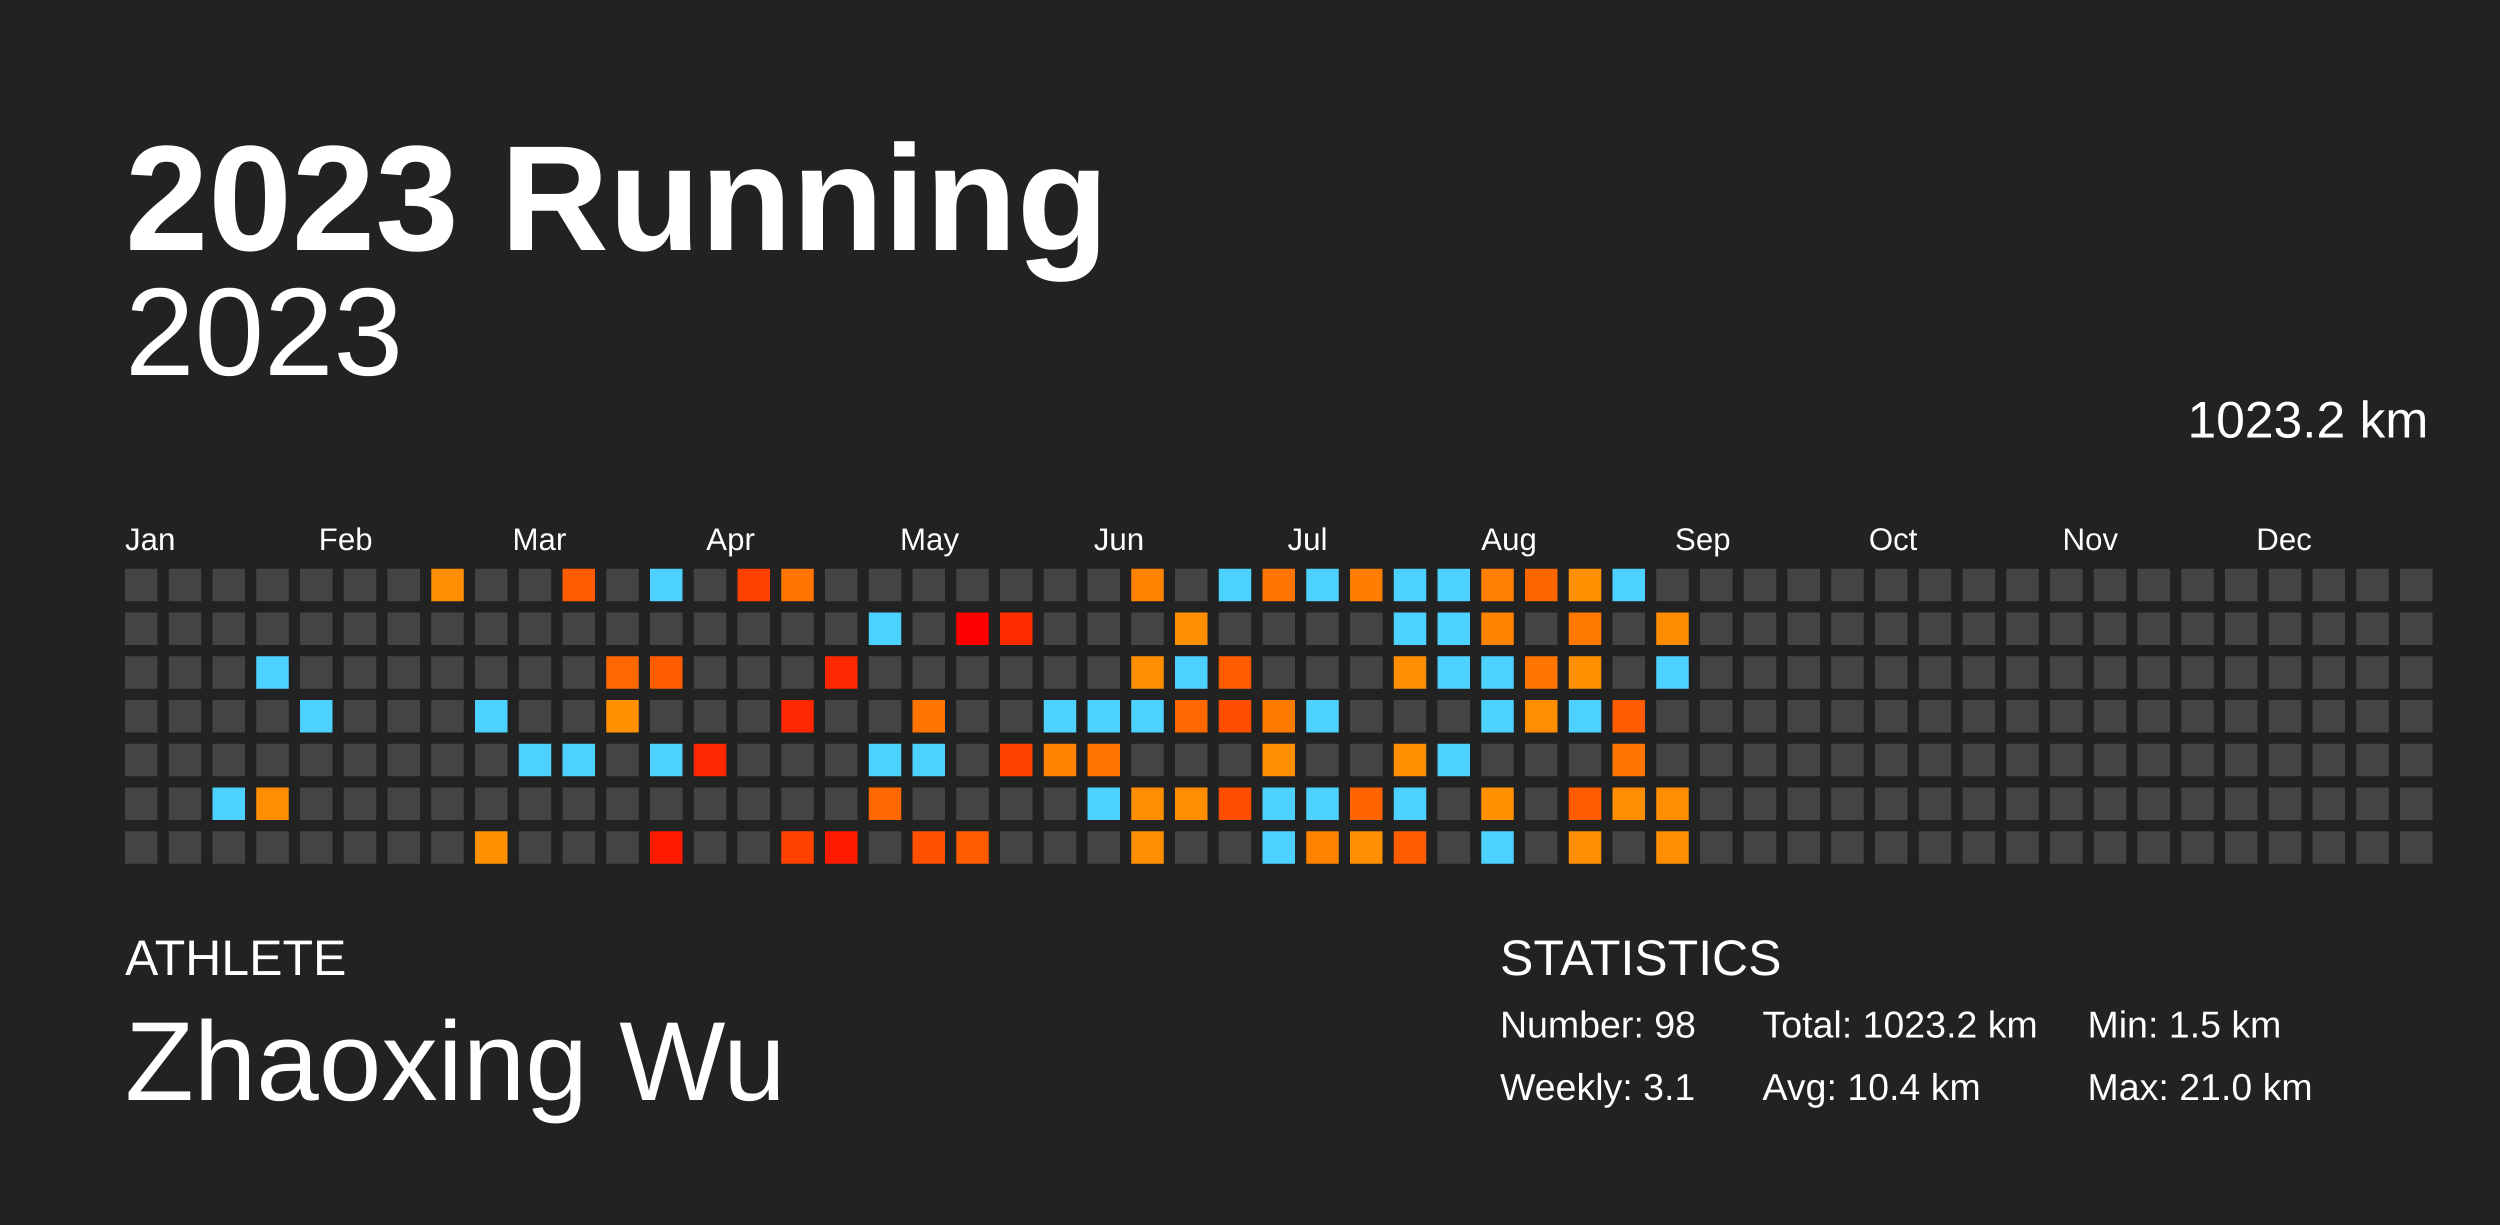
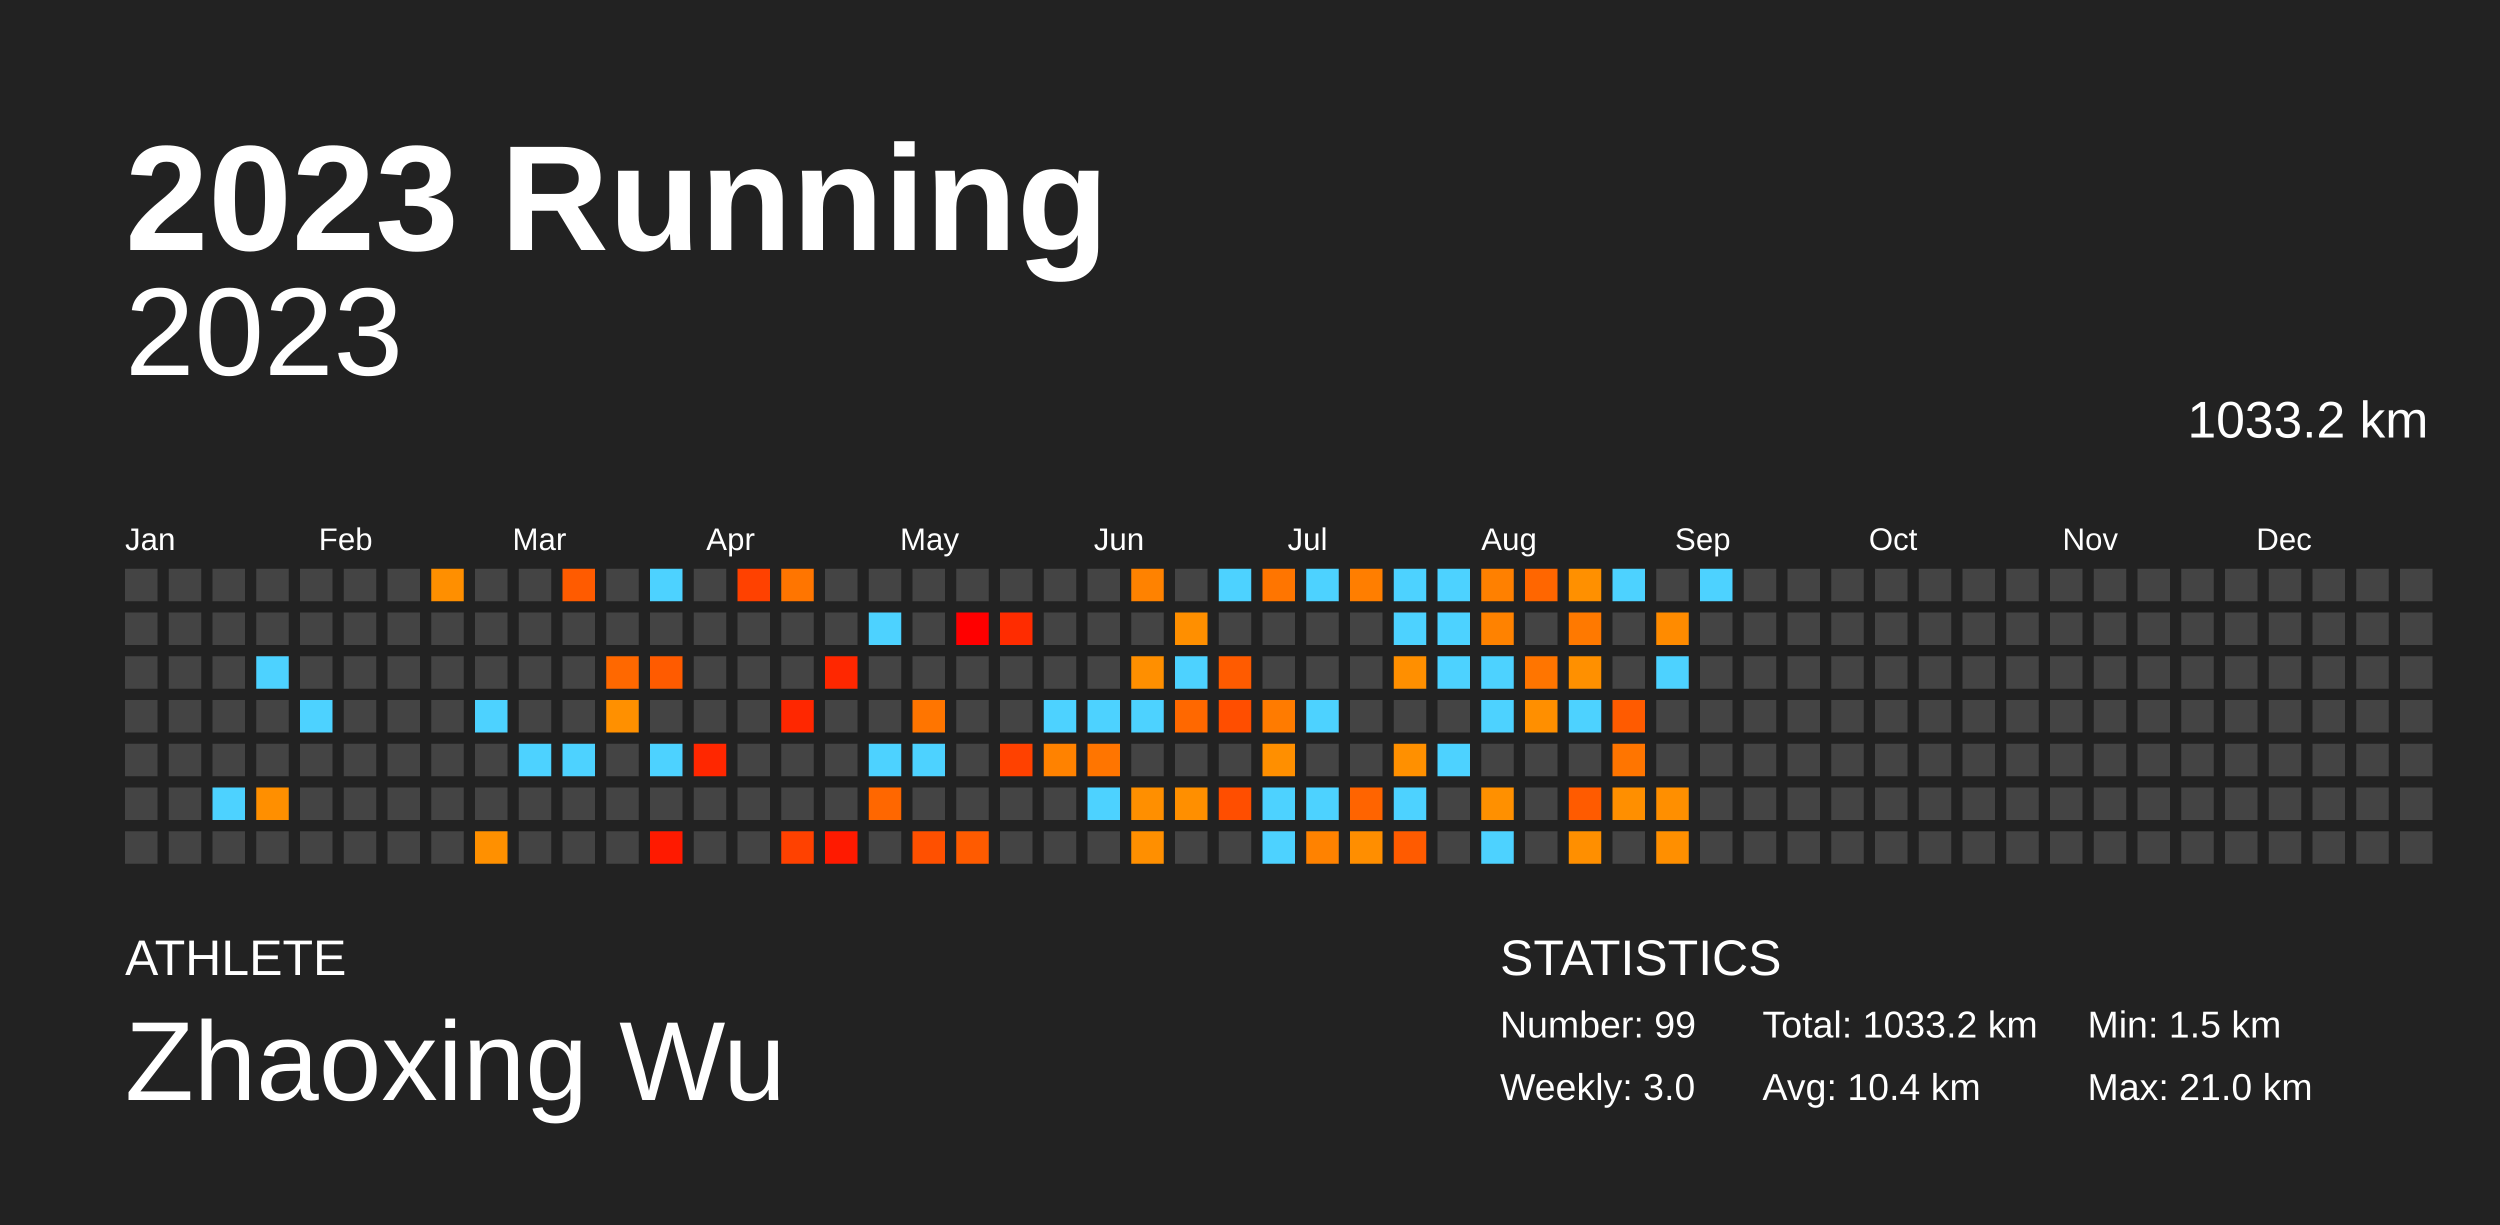
<svg xmlns="http://www.w3.org/2000/svg" baseProfile="full" height="98mm" version="1.1" viewBox="0,0,200,98" width="200mm">
  <defs />
  <rect fill="#222222" height="98" width="200" x="0" y="0" />
  <text fill="#FFFFFF" style="font-size:12px; font-family:Arial; font-weight:bold;" x="10" y="20">2023 Running</text>
  <text fill="#FFFFFF" style="font-size:4px; font-family:Arial" x="10" y="78">ATHLETE</text>
  <text fill="#FFFFFF" style="font-size:9px; font-family:Arial" x="10" y="88">Zhaoxing Wu</text>
  <text fill="#FFFFFF" style="font-size:4px; font-family:Arial" x="120" y="78">STATISTICS</text>
-   <text fill="#FFFFFF" style="font-size:3px; font-family:Arial" x="120" y="83">Number: 98</text>
-   <text fill="#FFFFFF" style="font-size:3px; font-family:Arial" x="120" y="88">Weekly: 3.1</text>
-   <text fill="#FFFFFF" style="font-size:3px; font-family:Arial" x="141" y="83">Total: 1023.2 km</text>
+   <text fill="#FFFFFF" style="font-size:3px; font-family:Arial" x="120" y="83">Number: 99</text>
+   <text fill="#FFFFFF" style="font-size:3px; font-family:Arial" x="120" y="88">Weekly: 3.0</text>
+   <text fill="#FFFFFF" style="font-size:3px; font-family:Arial" x="141" y="83">Total: 1033.2 km</text>
  <text fill="#FFFFFF" style="font-size:3px; font-family:Arial" x="141" y="88">Avg: 10.4 km</text>
  <text fill="#FFFFFF" style="font-size:3px; font-family:Arial" x="167" y="83">Min: 1.5 km</text>
  <text fill="#FFFFFF" style="font-size:3px; font-family:Arial" x="167" y="88">Max: 21.0 km</text>
  <text alignment-baseline="hanging" fill="#FFFFFF" style="font-size:10.0px; font-family:Arial;" x="10" y="30">2023</text>
-   <text alignment-baseline="hanging" fill="#FFFFFF" style="font-size:4.125px; font-family:Arial;" x="175" y="35">1023.2 km</text>
+   <text alignment-baseline="hanging" fill="#FFFFFF" style="font-size:4.125px; font-family:Arial;" x="175" y="35">1033.2 km</text>
  <text fill="#FFFFFF" style="font-size:2.5px; font-family:Arial" x="10.0" y="44">Jan</text>
  <text fill="#FFFFFF" style="font-size:2.5px; font-family:Arial" x="25.5" y="44">Feb</text>
  <text fill="#FFFFFF" style="font-size:2.5px; font-family:Arial" x="41.0" y="44">Mar</text>
  <text fill="#FFFFFF" style="font-size:2.5px; font-family:Arial" x="56.5" y="44">Apr</text>
  <text fill="#FFFFFF" style="font-size:2.5px; font-family:Arial" x="72.0" y="44">May</text>
  <text fill="#FFFFFF" style="font-size:2.5px; font-family:Arial" x="87.5" y="44">Jun</text>
  <text fill="#FFFFFF" style="font-size:2.5px; font-family:Arial" x="103.0" y="44">Jul</text>
  <text fill="#FFFFFF" style="font-size:2.5px; font-family:Arial" x="118.5" y="44">Aug</text>
  <text fill="#FFFFFF" style="font-size:2.5px; font-family:Arial" x="134.0" y="44">Sep</text>
  <text fill="#FFFFFF" style="font-size:2.5px; font-family:Arial" x="149.5" y="44">Oct</text>
  <text fill="#FFFFFF" style="font-size:2.5px; font-family:Arial" x="165.0" y="44">Nov</text>
  <text fill="#FFFFFF" style="font-size:2.5px; font-family:Arial" x="180.5" y="44">Dec</text>
  <rect fill="#444444" height="2.6" width="2.6" x="10.0" y="45.5" />
  <rect fill="#444444" height="2.6" width="2.6" x="10.0" y="49.0" />
  <rect fill="#444444" height="2.6" width="2.6" x="10.0" y="52.5" />
  <rect fill="#444444" height="2.6" width="2.6" x="10.0" y="56.0" />
  <rect fill="#444444" height="2.6" width="2.6" x="10.0" y="59.5" />
  <rect fill="#444444" height="2.6" width="2.6" x="10.0" y="63.0" />
  <rect fill="#444444" height="2.6" width="2.6" x="10.0" y="66.5" />
  <rect fill="#444444" height="2.6" width="2.6" x="13.5" y="45.5" />
  <rect fill="#444444" height="2.6" width="2.6" x="13.5" y="49.0" />
  <rect fill="#444444" height="2.6" width="2.6" x="13.5" y="52.5" />
  <rect fill="#444444" height="2.6" width="2.6" x="13.5" y="56.0" />
  <rect fill="#444444" height="2.6" width="2.6" x="13.5" y="59.5" />
  <rect fill="#444444" height="2.6" width="2.6" x="13.5" y="63.0" />
  <rect fill="#444444" height="2.6" width="2.6" x="13.5" y="66.5" />
  <rect fill="#444444" height="2.6" width="2.6" x="17.0" y="45.5" />
  <rect fill="#444444" height="2.6" width="2.6" x="17.0" y="49.0" />
  <rect fill="#444444" height="2.6" width="2.6" x="17.0" y="52.5" />
  <rect fill="#444444" height="2.6" width="2.6" x="17.0" y="56.0" />
  <rect fill="#444444" height="2.6" width="2.6" x="17.0" y="59.5" />
  <rect fill="#4dd2ff" height="2.6" width="2.6" x="17.0" y="63.0" />
  <rect fill="#444444" height="2.6" width="2.6" x="17.0" y="66.5" />
  <rect fill="#444444" height="2.6" width="2.6" x="20.5" y="45.5" />
  <rect fill="#444444" height="2.6" width="2.6" x="20.5" y="49.0" />
  <rect fill="#4dd2ff" height="2.6" width="2.6" x="20.5" y="52.5" />
  <rect fill="#444444" height="2.6" width="2.6" x="20.5" y="56.0" />
  <rect fill="#444444" height="2.6" width="2.6" x="20.5" y="59.5" />
  <rect fill="#ff8f00" height="2.6" width="2.6" x="20.5" y="63.0" />
  <rect fill="#444444" height="2.6" width="2.6" x="20.5" y="66.5" />
  <rect fill="#444444" height="2.6" width="2.6" x="24.0" y="45.5" />
  <rect fill="#444444" height="2.6" width="2.6" x="24.0" y="49.0" />
  <rect fill="#444444" height="2.6" width="2.6" x="24.0" y="52.5" />
  <rect fill="#4dd2ff" height="2.6" width="2.6" x="24.0" y="56.0" />
  <rect fill="#444444" height="2.6" width="2.6" x="24.0" y="59.5" />
  <rect fill="#444444" height="2.6" width="2.6" x="24.0" y="63.0" />
  <rect fill="#444444" height="2.6" width="2.6" x="24.0" y="66.5" />
  <rect fill="#444444" height="2.6" width="2.6" x="27.5" y="45.5" />
  <rect fill="#444444" height="2.6" width="2.6" x="27.5" y="49.0" />
  <rect fill="#444444" height="2.6" width="2.6" x="27.5" y="52.5" />
  <rect fill="#444444" height="2.6" width="2.6" x="27.5" y="56.0" />
  <rect fill="#444444" height="2.6" width="2.6" x="27.5" y="59.5" />
  <rect fill="#444444" height="2.6" width="2.6" x="27.5" y="63.0" />
  <rect fill="#444444" height="2.6" width="2.6" x="27.5" y="66.5" />
  <rect fill="#444444" height="2.6" width="2.6" x="31.0" y="45.5" />
  <rect fill="#444444" height="2.6" width="2.6" x="31.0" y="49.0" />
  <rect fill="#444444" height="2.6" width="2.6" x="31.0" y="52.5" />
  <rect fill="#444444" height="2.6" width="2.6" x="31.0" y="56.0" />
  <rect fill="#444444" height="2.6" width="2.6" x="31.0" y="59.5" />
  <rect fill="#444444" height="2.6" width="2.6" x="31.0" y="63.0" />
  <rect fill="#444444" height="2.6" width="2.6" x="31.0" y="66.5" />
  <rect fill="#ff8f00" height="2.6" width="2.6" x="34.5" y="45.5" />
  <rect fill="#444444" height="2.6" width="2.6" x="34.5" y="49.0" />
  <rect fill="#444444" height="2.6" width="2.6" x="34.5" y="52.5" />
  <rect fill="#444444" height="2.6" width="2.6" x="34.5" y="56.0" />
  <rect fill="#444444" height="2.6" width="2.6" x="34.5" y="59.5" />
  <rect fill="#444444" height="2.6" width="2.6" x="34.5" y="63.0" />
  <rect fill="#444444" height="2.6" width="2.6" x="34.5" y="66.5" />
  <rect fill="#444444" height="2.6" width="2.6" x="38.0" y="45.5" />
  <rect fill="#444444" height="2.6" width="2.6" x="38.0" y="49.0" />
  <rect fill="#444444" height="2.6" width="2.6" x="38.0" y="52.5" />
  <rect fill="#4dd2ff" height="2.6" width="2.6" x="38.0" y="56.0" />
  <rect fill="#444444" height="2.6" width="2.6" x="38.0" y="59.5" />
  <rect fill="#444444" height="2.6" width="2.6" x="38.0" y="63.0" />
  <rect fill="#ff9000" height="2.6" width="2.6" x="38.0" y="66.5" />
  <rect fill="#444444" height="2.6" width="2.6" x="41.5" y="45.5" />
  <rect fill="#444444" height="2.6" width="2.6" x="41.5" y="49.0" />
  <rect fill="#444444" height="2.6" width="2.6" x="41.5" y="52.5" />
  <rect fill="#444444" height="2.6" width="2.6" x="41.5" y="56.0" />
  <rect fill="#4dd2ff" height="2.6" width="2.6" x="41.5" y="59.5" />
  <rect fill="#444444" height="2.6" width="2.6" x="41.5" y="63.0" />
  <rect fill="#444444" height="2.6" width="2.6" x="41.5" y="66.5" />
  <rect fill="#ff5b00" height="2.6" width="2.6" x="45.0" y="45.5" />
  <rect fill="#444444" height="2.6" width="2.6" x="45.0" y="49.0" />
  <rect fill="#444444" height="2.6" width="2.6" x="45.0" y="52.5" />
  <rect fill="#444444" height="2.6" width="2.6" x="45.0" y="56.0" />
  <rect fill="#4dd2ff" height="2.6" width="2.6" x="45.0" y="59.5" />
  <rect fill="#444444" height="2.6" width="2.6" x="45.0" y="63.0" />
  <rect fill="#444444" height="2.6" width="2.6" x="45.0" y="66.5" />
  <rect fill="#444444" height="2.6" width="2.6" x="48.5" y="45.5" />
  <rect fill="#444444" height="2.6" width="2.6" x="48.5" y="49.0" />
  <rect fill="#ff6800" height="2.6" width="2.6" x="48.5" y="52.5" />
  <rect fill="#ff9000" height="2.6" width="2.6" x="48.5" y="56.0" />
  <rect fill="#444444" height="2.6" width="2.6" x="48.5" y="59.5" />
  <rect fill="#444444" height="2.6" width="2.6" x="48.5" y="63.0" />
  <rect fill="#444444" height="2.6" width="2.6" x="48.5" y="66.5" />
  <rect fill="#4dd2ff" height="2.6" width="2.6" x="52.0" y="45.5" />
  <rect fill="#444444" height="2.6" width="2.6" x="52.0" y="49.0" />
  <rect fill="#ff5b00" height="2.6" width="2.6" x="52.0" y="52.5" />
  <rect fill="#444444" height="2.6" width="2.6" x="52.0" y="56.0" />
  <rect fill="#4dd2ff" height="2.6" width="2.6" x="52.0" y="59.5" />
  <rect fill="#444444" height="2.6" width="2.6" x="52.0" y="63.0" />
  <rect fill="#ff1a00" height="2.6" width="2.6" x="52.0" y="66.5" />
  <rect fill="#444444" height="2.6" width="2.6" x="55.5" y="45.5" />
  <rect fill="#444444" height="2.6" width="2.6" x="55.5" y="49.0" />
  <rect fill="#444444" height="2.6" width="2.6" x="55.5" y="52.5" />
  <rect fill="#444444" height="2.6" width="2.6" x="55.5" y="56.0" />
  <rect fill="#ff2700" height="2.6" width="2.6" x="55.5" y="59.5" />
  <rect fill="#444444" height="2.6" width="2.6" x="55.5" y="63.0" />
  <rect fill="#444444" height="2.6" width="2.6" x="55.5" y="66.5" />
  <rect fill="#ff4100" height="2.6" width="2.6" x="59.0" y="45.5" />
  <rect fill="#444444" height="2.6" width="2.6" x="59.0" y="49.0" />
  <rect fill="#444444" height="2.6" width="2.6" x="59.0" y="52.5" />
  <rect fill="#444444" height="2.6" width="2.6" x="59.0" y="56.0" />
  <rect fill="#444444" height="2.6" width="2.6" x="59.0" y="59.5" />
  <rect fill="#444444" height="2.6" width="2.6" x="59.0" y="63.0" />
  <rect fill="#444444" height="2.6" width="2.6" x="59.0" y="66.5" />
  <rect fill="#ff7500" height="2.6" width="2.6" x="62.5" y="45.5" />
  <rect fill="#444444" height="2.6" width="2.6" x="62.5" y="49.0" />
  <rect fill="#444444" height="2.6" width="2.6" x="62.5" y="52.5" />
  <rect fill="#ff2700" height="2.6" width="2.6" x="62.5" y="56.0" />
  <rect fill="#444444" height="2.6" width="2.6" x="62.5" y="59.5" />
  <rect fill="#444444" height="2.6" width="2.6" x="62.5" y="63.0" />
  <rect fill="#ff4100" height="2.6" width="2.6" x="62.5" y="66.5" />
  <rect fill="#444444" height="2.6" width="2.6" x="66.0" y="45.5" />
  <rect fill="#444444" height="2.6" width="2.6" x="66.0" y="49.0" />
  <rect fill="#ff2700" height="2.6" width="2.6" x="66.0" y="52.5" />
  <rect fill="#444444" height="2.6" width="2.6" x="66.0" y="56.0" />
  <rect fill="#444444" height="2.6" width="2.6" x="66.0" y="59.5" />
  <rect fill="#444444" height="2.6" width="2.6" x="66.0" y="63.0" />
  <rect fill="#ff1a00" height="2.6" width="2.6" x="66.0" y="66.5" />
  <rect fill="#444444" height="2.6" width="2.6" x="69.5" y="45.5" />
  <rect fill="#4dd2ff" height="2.6" width="2.6" x="69.5" y="49.0" />
  <rect fill="#444444" height="2.6" width="2.6" x="69.5" y="52.5" />
  <rect fill="#444444" height="2.6" width="2.6" x="69.5" y="56.0" />
  <rect fill="#4dd2ff" height="2.6" width="2.6" x="69.5" y="59.5" />
  <rect fill="#ff6700" height="2.6" width="2.6" x="69.5" y="63.0" />
  <rect fill="#444444" height="2.6" width="2.6" x="69.5" y="66.5" />
  <rect fill="#444444" height="2.6" width="2.6" x="73.0" y="45.5" />
  <rect fill="#444444" height="2.6" width="2.6" x="73.0" y="49.0" />
  <rect fill="#444444" height="2.6" width="2.6" x="73.0" y="52.5" />
  <rect fill="#ff7500" height="2.6" width="2.6" x="73.0" y="56.0" />
  <rect fill="#4dd2ff" height="2.6" width="2.6" x="73.0" y="59.5" />
  <rect fill="#444444" height="2.6" width="2.6" x="73.0" y="63.0" />
  <rect fill="#ff5000" height="2.6" width="2.6" x="73.0" y="66.5" />
  <rect fill="#444444" height="2.6" width="2.6" x="76.5" y="45.5" />
  <rect fill="red" height="2.6" width="2.6" x="76.5" y="49.0" />
  <rect fill="#444444" height="2.6" width="2.6" x="76.5" y="52.5" />
  <rect fill="#444444" height="2.6" width="2.6" x="76.5" y="56.0" />
  <rect fill="#444444" height="2.6" width="2.6" x="76.5" y="59.5" />
  <rect fill="#444444" height="2.6" width="2.6" x="76.5" y="63.0" />
  <rect fill="#ff5b00" height="2.6" width="2.6" x="76.5" y="66.5" />
  <rect fill="#444444" height="2.6" width="2.6" x="80.0" y="45.5" />
  <rect fill="#ff2c00" height="2.6" width="2.6" x="80.0" y="49.0" />
  <rect fill="#444444" height="2.6" width="2.6" x="80.0" y="52.5" />
  <rect fill="#444444" height="2.6" width="2.6" x="80.0" y="56.0" />
  <rect fill="#ff4100" height="2.6" width="2.6" x="80.0" y="59.5" />
  <rect fill="#444444" height="2.6" width="2.6" x="80.0" y="63.0" />
  <rect fill="#444444" height="2.6" width="2.6" x="80.0" y="66.5" />
  <rect fill="#444444" height="2.6" width="2.6" x="83.5" y="45.5" />
  <rect fill="#444444" height="2.6" width="2.6" x="83.5" y="49.0" />
  <rect fill="#444444" height="2.6" width="2.6" x="83.5" y="52.5" />
  <rect fill="#4dd2ff" height="2.6" width="2.6" x="83.5" y="56.0" />
  <rect fill="#ff8200" height="2.6" width="2.6" x="83.5" y="59.5" />
  <rect fill="#444444" height="2.6" width="2.6" x="83.5" y="63.0" />
  <rect fill="#444444" height="2.6" width="2.6" x="83.5" y="66.5" />
  <rect fill="#444444" height="2.6" width="2.6" x="87.0" y="45.5" />
  <rect fill="#444444" height="2.6" width="2.6" x="87.0" y="49.0" />
  <rect fill="#444444" height="2.6" width="2.6" x="87.0" y="52.5" />
  <rect fill="#4dd2ff" height="2.6" width="2.6" x="87.0" y="56.0" />
  <rect fill="#ff7500" height="2.6" width="2.6" x="87.0" y="59.5" />
  <rect fill="#4dd2ff" height="2.6" width="2.6" x="87.0" y="63.0" />
  <rect fill="#444444" height="2.6" width="2.6" x="87.0" y="66.5" />
  <rect fill="#ff8200" height="2.6" width="2.6" x="90.5" y="45.5" />
  <rect fill="#444444" height="2.6" width="2.6" x="90.5" y="49.0" />
  <rect fill="#ff8f00" height="2.6" width="2.6" x="90.5" y="52.5" />
  <rect fill="#4dd2ff" height="2.6" width="2.6" x="90.5" y="56.0" />
  <rect fill="#444444" height="2.6" width="2.6" x="90.5" y="59.5" />
  <rect fill="#ff8f00" height="2.6" width="2.6" x="90.5" y="63.0" />
  <rect fill="#ff8f00" height="2.6" width="2.6" x="90.5" y="66.5" />
  <rect fill="#444444" height="2.6" width="2.6" x="94.0" y="45.5" />
  <rect fill="#ff8f00" height="2.6" width="2.6" x="94.0" y="49.0" />
  <rect fill="#4dd2ff" height="2.6" width="2.6" x="94.0" y="52.5" />
  <rect fill="#ff6800" height="2.6" width="2.6" x="94.0" y="56.0" />
  <rect fill="#444444" height="2.6" width="2.6" x="94.0" y="59.5" />
  <rect fill="#ff8f00" height="2.6" width="2.6" x="94.0" y="63.0" />
  <rect fill="#444444" height="2.6" width="2.6" x="94.0" y="66.5" />
  <rect fill="#4dd2ff" height="2.6" width="2.6" x="97.5" y="45.5" />
  <rect fill="#444444" height="2.6" width="2.6" x="97.5" y="49.0" />
  <rect fill="#ff5b00" height="2.6" width="2.6" x="97.5" y="52.5" />
  <rect fill="#ff4e00" height="2.6" width="2.6" x="97.5" y="56.0" />
  <rect fill="#444444" height="2.6" width="2.6" x="97.5" y="59.5" />
  <rect fill="#ff4e00" height="2.6" width="2.6" x="97.5" y="63.0" />
  <rect fill="#444444" height="2.6" width="2.6" x="97.5" y="66.5" />
  <rect fill="#ff7500" height="2.6" width="2.6" x="101.0" y="45.5" />
  <rect fill="#444444" height="2.6" width="2.6" x="101.0" y="49.0" />
  <rect fill="#444444" height="2.6" width="2.6" x="101.0" y="52.5" />
  <rect fill="#ff7b00" height="2.6" width="2.6" x="101.0" y="56.0" />
  <rect fill="#ff8f00" height="2.6" width="2.6" x="101.0" y="59.5" />
  <rect fill="#4dd2ff" height="2.6" width="2.6" x="101.0" y="63.0" />
  <rect fill="#4dd2ff" height="2.6" width="2.6" x="101.0" y="66.5" />
  <rect fill="#4dd2ff" height="2.6" width="2.6" x="104.5" y="45.5" />
  <rect fill="#444444" height="2.6" width="2.6" x="104.5" y="49.0" />
  <rect fill="#444444" height="2.6" width="2.6" x="104.5" y="52.5" />
  <rect fill="#4dd2ff" height="2.6" width="2.6" x="104.5" y="56.0" />
  <rect fill="#444444" height="2.6" width="2.6" x="104.5" y="59.5" />
  <rect fill="#4dd2ff" height="2.6" width="2.6" x="104.5" y="63.0" />
  <rect fill="#ff8200" height="2.6" width="2.6" x="104.5" y="66.5" />
  <rect fill="#ff7e00" height="2.6" width="2.6" x="108.0" y="45.5" />
  <rect fill="#444444" height="2.6" width="2.6" x="108.0" y="49.0" />
  <rect fill="#444444" height="2.6" width="2.6" x="108.0" y="52.5" />
  <rect fill="#444444" height="2.6" width="2.6" x="108.0" y="56.0" />
  <rect fill="#444444" height="2.6" width="2.6" x="108.0" y="59.5" />
  <rect fill="#ff6400" height="2.6" width="2.6" x="108.0" y="63.0" />
  <rect fill="#ff8e00" height="2.6" width="2.6" x="108.0" y="66.5" />
  <rect fill="#4dd2ff" height="2.6" width="2.6" x="111.5" y="45.5" />
  <rect fill="#4dd2ff" height="2.6" width="2.6" x="111.5" y="49.0" />
  <rect fill="#ff8f00" height="2.6" width="2.6" x="111.5" y="52.5" />
  <rect fill="#444444" height="2.6" width="2.6" x="111.5" y="56.0" />
  <rect fill="#ff9000" height="2.6" width="2.6" x="111.5" y="59.5" />
  <rect fill="#4dd2ff" height="2.6" width="2.6" x="111.5" y="63.0" />
  <rect fill="#ff5b00" height="2.6" width="2.6" x="111.5" y="66.5" />
  <rect fill="#4dd2ff" height="2.6" width="2.6" x="115.0" y="45.5" />
  <rect fill="#4dd2ff" height="2.6" width="2.6" x="115.0" y="49.0" />
  <rect fill="#4dd2ff" height="2.6" width="2.6" x="115.0" y="52.5" />
  <rect fill="#444444" height="2.6" width="2.6" x="115.0" y="56.0" />
  <rect fill="#4dd2ff" height="2.6" width="2.6" x="115.0" y="59.5" />
  <rect fill="#444444" height="2.6" width="2.6" x="115.0" y="63.0" />
  <rect fill="#444444" height="2.6" width="2.6" x="115.0" y="66.5" />
  <rect fill="#ff8000" height="2.6" width="2.6" x="118.5" y="45.5" />
  <rect fill="#ff8200" height="2.6" width="2.6" x="118.5" y="49.0" />
  <rect fill="#4dd2ff" height="2.6" width="2.6" x="118.5" y="52.5" />
  <rect fill="#4dd2ff" height="2.6" width="2.6" x="118.5" y="56.0" />
  <rect fill="#444444" height="2.6" width="2.6" x="118.5" y="59.5" />
  <rect fill="#ff9000" height="2.6" width="2.6" x="118.5" y="63.0" />
  <rect fill="#4dd2ff" height="2.6" width="2.6" x="118.5" y="66.5" />
  <rect fill="#ff6600" height="2.6" width="2.6" x="122.0" y="45.5" />
  <rect fill="#444444" height="2.6" width="2.6" x="122.0" y="49.0" />
  <rect fill="#ff7500" height="2.6" width="2.6" x="122.0" y="52.5" />
  <rect fill="#ff8f00" height="2.6" width="2.6" x="122.0" y="56.0" />
  <rect fill="#444444" height="2.6" width="2.6" x="122.0" y="59.5" />
  <rect fill="#444444" height="2.6" width="2.6" x="122.0" y="63.0" />
  <rect fill="#444444" height="2.6" width="2.6" x="122.0" y="66.5" />
  <rect fill="#ff9000" height="2.6" width="2.6" x="125.5" y="45.5" />
  <rect fill="#ff7900" height="2.6" width="2.6" x="125.5" y="49.0" />
  <rect fill="#ff9000" height="2.6" width="2.6" x="125.5" y="52.5" />
  <rect fill="#4dd2ff" height="2.6" width="2.6" x="125.5" y="56.0" />
  <rect fill="#444444" height="2.6" width="2.6" x="125.5" y="59.5" />
  <rect fill="#ff5b00" height="2.6" width="2.6" x="125.5" y="63.0" />
  <rect fill="#ff8f00" height="2.6" width="2.6" x="125.5" y="66.5" />
  <rect fill="#4dd2ff" height="2.6" width="2.6" x="129.0" y="45.5" />
  <rect fill="#444444" height="2.6" width="2.6" x="129.0" y="49.0" />
  <rect fill="#444444" height="2.6" width="2.6" x="129.0" y="52.5" />
  <rect fill="#ff5b00" height="2.6" width="2.6" x="129.0" y="56.0" />
  <rect fill="#ff7500" height="2.6" width="2.6" x="129.0" y="59.5" />
  <rect fill="#ff8f00" height="2.6" width="2.6" x="129.0" y="63.0" />
  <rect fill="#444444" height="2.6" width="2.6" x="129.0" y="66.5" />
  <rect fill="#444444" height="2.6" width="2.6" x="132.5" y="45.5" />
  <rect fill="#ff8b00" height="2.6" width="2.6" x="132.5" y="49.0" />
  <rect fill="#4dd2ff" height="2.6" width="2.6" x="132.5" y="52.5" />
  <rect fill="#444444" height="2.6" width="2.6" x="132.5" y="56.0" />
  <rect fill="#444444" height="2.6" width="2.6" x="132.5" y="59.5" />
  <rect fill="#ff8f00" height="2.6" width="2.6" x="132.5" y="63.0" />
  <rect fill="#ff8f00" height="2.6" width="2.6" x="132.5" y="66.5" />
-   <rect fill="#444444" height="2.6" width="2.6" x="136.0" y="45.5" />
+   <rect fill="#4dd2ff" height="2.6" width="2.6" x="136.0" y="45.5" />
  <rect fill="#444444" height="2.6" width="2.6" x="136.0" y="49.0" />
  <rect fill="#444444" height="2.6" width="2.6" x="136.0" y="52.5" />
  <rect fill="#444444" height="2.6" width="2.6" x="136.0" y="56.0" />
  <rect fill="#444444" height="2.6" width="2.6" x="136.0" y="59.5" />
  <rect fill="#444444" height="2.6" width="2.6" x="136.0" y="63.0" />
  <rect fill="#444444" height="2.6" width="2.6" x="136.0" y="66.5" />
  <rect fill="#444444" height="2.6" width="2.6" x="139.5" y="45.5" />
  <rect fill="#444444" height="2.6" width="2.6" x="139.5" y="49.0" />
  <rect fill="#444444" height="2.6" width="2.6" x="139.5" y="52.5" />
  <rect fill="#444444" height="2.6" width="2.6" x="139.5" y="56.0" />
  <rect fill="#444444" height="2.6" width="2.6" x="139.5" y="59.5" />
  <rect fill="#444444" height="2.6" width="2.6" x="139.5" y="63.0" />
  <rect fill="#444444" height="2.6" width="2.6" x="139.5" y="66.5" />
  <rect fill="#444444" height="2.6" width="2.6" x="143.0" y="45.5" />
  <rect fill="#444444" height="2.6" width="2.6" x="143.0" y="49.0" />
  <rect fill="#444444" height="2.6" width="2.6" x="143.0" y="52.5" />
  <rect fill="#444444" height="2.6" width="2.6" x="143.0" y="56.0" />
  <rect fill="#444444" height="2.6" width="2.6" x="143.0" y="59.5" />
  <rect fill="#444444" height="2.6" width="2.6" x="143.0" y="63.0" />
  <rect fill="#444444" height="2.6" width="2.6" x="143.0" y="66.5" />
  <rect fill="#444444" height="2.6" width="2.6" x="146.5" y="45.5" />
  <rect fill="#444444" height="2.6" width="2.6" x="146.5" y="49.0" />
  <rect fill="#444444" height="2.6" width="2.6" x="146.5" y="52.5" />
  <rect fill="#444444" height="2.6" width="2.6" x="146.5" y="56.0" />
  <rect fill="#444444" height="2.6" width="2.6" x="146.5" y="59.5" />
  <rect fill="#444444" height="2.6" width="2.6" x="146.5" y="63.0" />
  <rect fill="#444444" height="2.6" width="2.6" x="146.5" y="66.5" />
  <rect fill="#444444" height="2.6" width="2.6" x="150.0" y="45.5" />
  <rect fill="#444444" height="2.6" width="2.6" x="150.0" y="49.0" />
  <rect fill="#444444" height="2.6" width="2.6" x="150.0" y="52.5" />
  <rect fill="#444444" height="2.6" width="2.6" x="150.0" y="56.0" />
  <rect fill="#444444" height="2.6" width="2.6" x="150.0" y="59.5" />
  <rect fill="#444444" height="2.6" width="2.6" x="150.0" y="63.0" />
  <rect fill="#444444" height="2.6" width="2.6" x="150.0" y="66.5" />
  <rect fill="#444444" height="2.6" width="2.6" x="153.5" y="45.5" />
  <rect fill="#444444" height="2.6" width="2.6" x="153.5" y="49.0" />
  <rect fill="#444444" height="2.6" width="2.6" x="153.5" y="52.5" />
  <rect fill="#444444" height="2.6" width="2.6" x="153.5" y="56.0" />
  <rect fill="#444444" height="2.6" width="2.6" x="153.5" y="59.5" />
  <rect fill="#444444" height="2.6" width="2.6" x="153.5" y="63.0" />
  <rect fill="#444444" height="2.6" width="2.6" x="153.5" y="66.5" />
  <rect fill="#444444" height="2.6" width="2.6" x="157.0" y="45.5" />
  <rect fill="#444444" height="2.6" width="2.6" x="157.0" y="49.0" />
  <rect fill="#444444" height="2.6" width="2.6" x="157.0" y="52.5" />
  <rect fill="#444444" height="2.6" width="2.6" x="157.0" y="56.0" />
  <rect fill="#444444" height="2.6" width="2.6" x="157.0" y="59.5" />
  <rect fill="#444444" height="2.6" width="2.6" x="157.0" y="63.0" />
  <rect fill="#444444" height="2.6" width="2.6" x="157.0" y="66.5" />
  <rect fill="#444444" height="2.6" width="2.6" x="160.5" y="45.5" />
  <rect fill="#444444" height="2.6" width="2.6" x="160.5" y="49.0" />
  <rect fill="#444444" height="2.6" width="2.6" x="160.5" y="52.5" />
  <rect fill="#444444" height="2.6" width="2.6" x="160.5" y="56.0" />
  <rect fill="#444444" height="2.6" width="2.6" x="160.5" y="59.5" />
  <rect fill="#444444" height="2.6" width="2.6" x="160.5" y="63.0" />
  <rect fill="#444444" height="2.6" width="2.6" x="160.5" y="66.5" />
  <rect fill="#444444" height="2.6" width="2.6" x="164.0" y="45.5" />
  <rect fill="#444444" height="2.6" width="2.6" x="164.0" y="49.0" />
  <rect fill="#444444" height="2.6" width="2.6" x="164.0" y="52.5" />
  <rect fill="#444444" height="2.6" width="2.6" x="164.0" y="56.0" />
  <rect fill="#444444" height="2.6" width="2.6" x="164.0" y="59.5" />
  <rect fill="#444444" height="2.6" width="2.6" x="164.0" y="63.0" />
  <rect fill="#444444" height="2.6" width="2.6" x="164.0" y="66.5" />
  <rect fill="#444444" height="2.6" width="2.6" x="167.5" y="45.5" />
  <rect fill="#444444" height="2.6" width="2.6" x="167.5" y="49.0" />
  <rect fill="#444444" height="2.6" width="2.6" x="167.5" y="52.5" />
  <rect fill="#444444" height="2.6" width="2.6" x="167.5" y="56.0" />
  <rect fill="#444444" height="2.6" width="2.6" x="167.5" y="59.5" />
  <rect fill="#444444" height="2.6" width="2.6" x="167.5" y="63.0" />
  <rect fill="#444444" height="2.6" width="2.6" x="167.5" y="66.5" />
  <rect fill="#444444" height="2.6" width="2.6" x="171.0" y="45.5" />
  <rect fill="#444444" height="2.6" width="2.6" x="171.0" y="49.0" />
  <rect fill="#444444" height="2.6" width="2.6" x="171.0" y="52.5" />
  <rect fill="#444444" height="2.6" width="2.6" x="171.0" y="56.0" />
  <rect fill="#444444" height="2.6" width="2.6" x="171.0" y="59.5" />
  <rect fill="#444444" height="2.6" width="2.6" x="171.0" y="63.0" />
  <rect fill="#444444" height="2.6" width="2.6" x="171.0" y="66.5" />
  <rect fill="#444444" height="2.6" width="2.6" x="174.5" y="45.5" />
  <rect fill="#444444" height="2.6" width="2.6" x="174.5" y="49.0" />
  <rect fill="#444444" height="2.6" width="2.6" x="174.5" y="52.5" />
  <rect fill="#444444" height="2.6" width="2.6" x="174.5" y="56.0" />
  <rect fill="#444444" height="2.6" width="2.6" x="174.5" y="59.5" />
  <rect fill="#444444" height="2.6" width="2.6" x="174.5" y="63.0" />
  <rect fill="#444444" height="2.6" width="2.6" x="174.5" y="66.5" />
  <rect fill="#444444" height="2.6" width="2.6" x="178.0" y="45.5" />
  <rect fill="#444444" height="2.6" width="2.6" x="178.0" y="49.0" />
  <rect fill="#444444" height="2.6" width="2.6" x="178.0" y="52.5" />
  <rect fill="#444444" height="2.6" width="2.6" x="178.0" y="56.0" />
  <rect fill="#444444" height="2.6" width="2.6" x="178.0" y="59.5" />
  <rect fill="#444444" height="2.6" width="2.6" x="178.0" y="63.0" />
  <rect fill="#444444" height="2.6" width="2.6" x="178.0" y="66.5" />
  <rect fill="#444444" height="2.6" width="2.6" x="181.5" y="45.5" />
  <rect fill="#444444" height="2.6" width="2.6" x="181.5" y="49.0" />
  <rect fill="#444444" height="2.6" width="2.6" x="181.5" y="52.5" />
  <rect fill="#444444" height="2.6" width="2.6" x="181.5" y="56.0" />
  <rect fill="#444444" height="2.6" width="2.6" x="181.5" y="59.5" />
  <rect fill="#444444" height="2.6" width="2.6" x="181.5" y="63.0" />
  <rect fill="#444444" height="2.6" width="2.6" x="181.5" y="66.5" />
  <rect fill="#444444" height="2.6" width="2.6" x="185.0" y="45.5" />
  <rect fill="#444444" height="2.6" width="2.6" x="185.0" y="49.0" />
  <rect fill="#444444" height="2.6" width="2.6" x="185.0" y="52.5" />
  <rect fill="#444444" height="2.6" width="2.6" x="185.0" y="56.0" />
  <rect fill="#444444" height="2.6" width="2.6" x="185.0" y="59.5" />
  <rect fill="#444444" height="2.6" width="2.6" x="185.0" y="63.0" />
  <rect fill="#444444" height="2.6" width="2.6" x="185.0" y="66.5" />
  <rect fill="#444444" height="2.6" width="2.6" x="188.5" y="45.5" />
  <rect fill="#444444" height="2.6" width="2.6" x="188.5" y="49.0" />
  <rect fill="#444444" height="2.6" width="2.6" x="188.5" y="52.5" />
  <rect fill="#444444" height="2.6" width="2.6" x="188.5" y="56.0" />
  <rect fill="#444444" height="2.6" width="2.6" x="188.5" y="59.5" />
  <rect fill="#444444" height="2.6" width="2.6" x="188.5" y="63.0" />
  <rect fill="#444444" height="2.6" width="2.6" x="188.5" y="66.5" />
  <rect fill="#444444" height="2.6" width="2.6" x="192.0" y="45.5" />
  <rect fill="#444444" height="2.6" width="2.6" x="192.0" y="49.0" />
  <rect fill="#444444" height="2.6" width="2.6" x="192.0" y="52.5" />
  <rect fill="#444444" height="2.6" width="2.6" x="192.0" y="56.0" />
  <rect fill="#444444" height="2.6" width="2.6" x="192.0" y="59.5" />
  <rect fill="#444444" height="2.6" width="2.6" x="192.0" y="63.0" />
  <rect fill="#444444" height="2.6" width="2.6" x="192.0" y="66.5" />
</svg>
